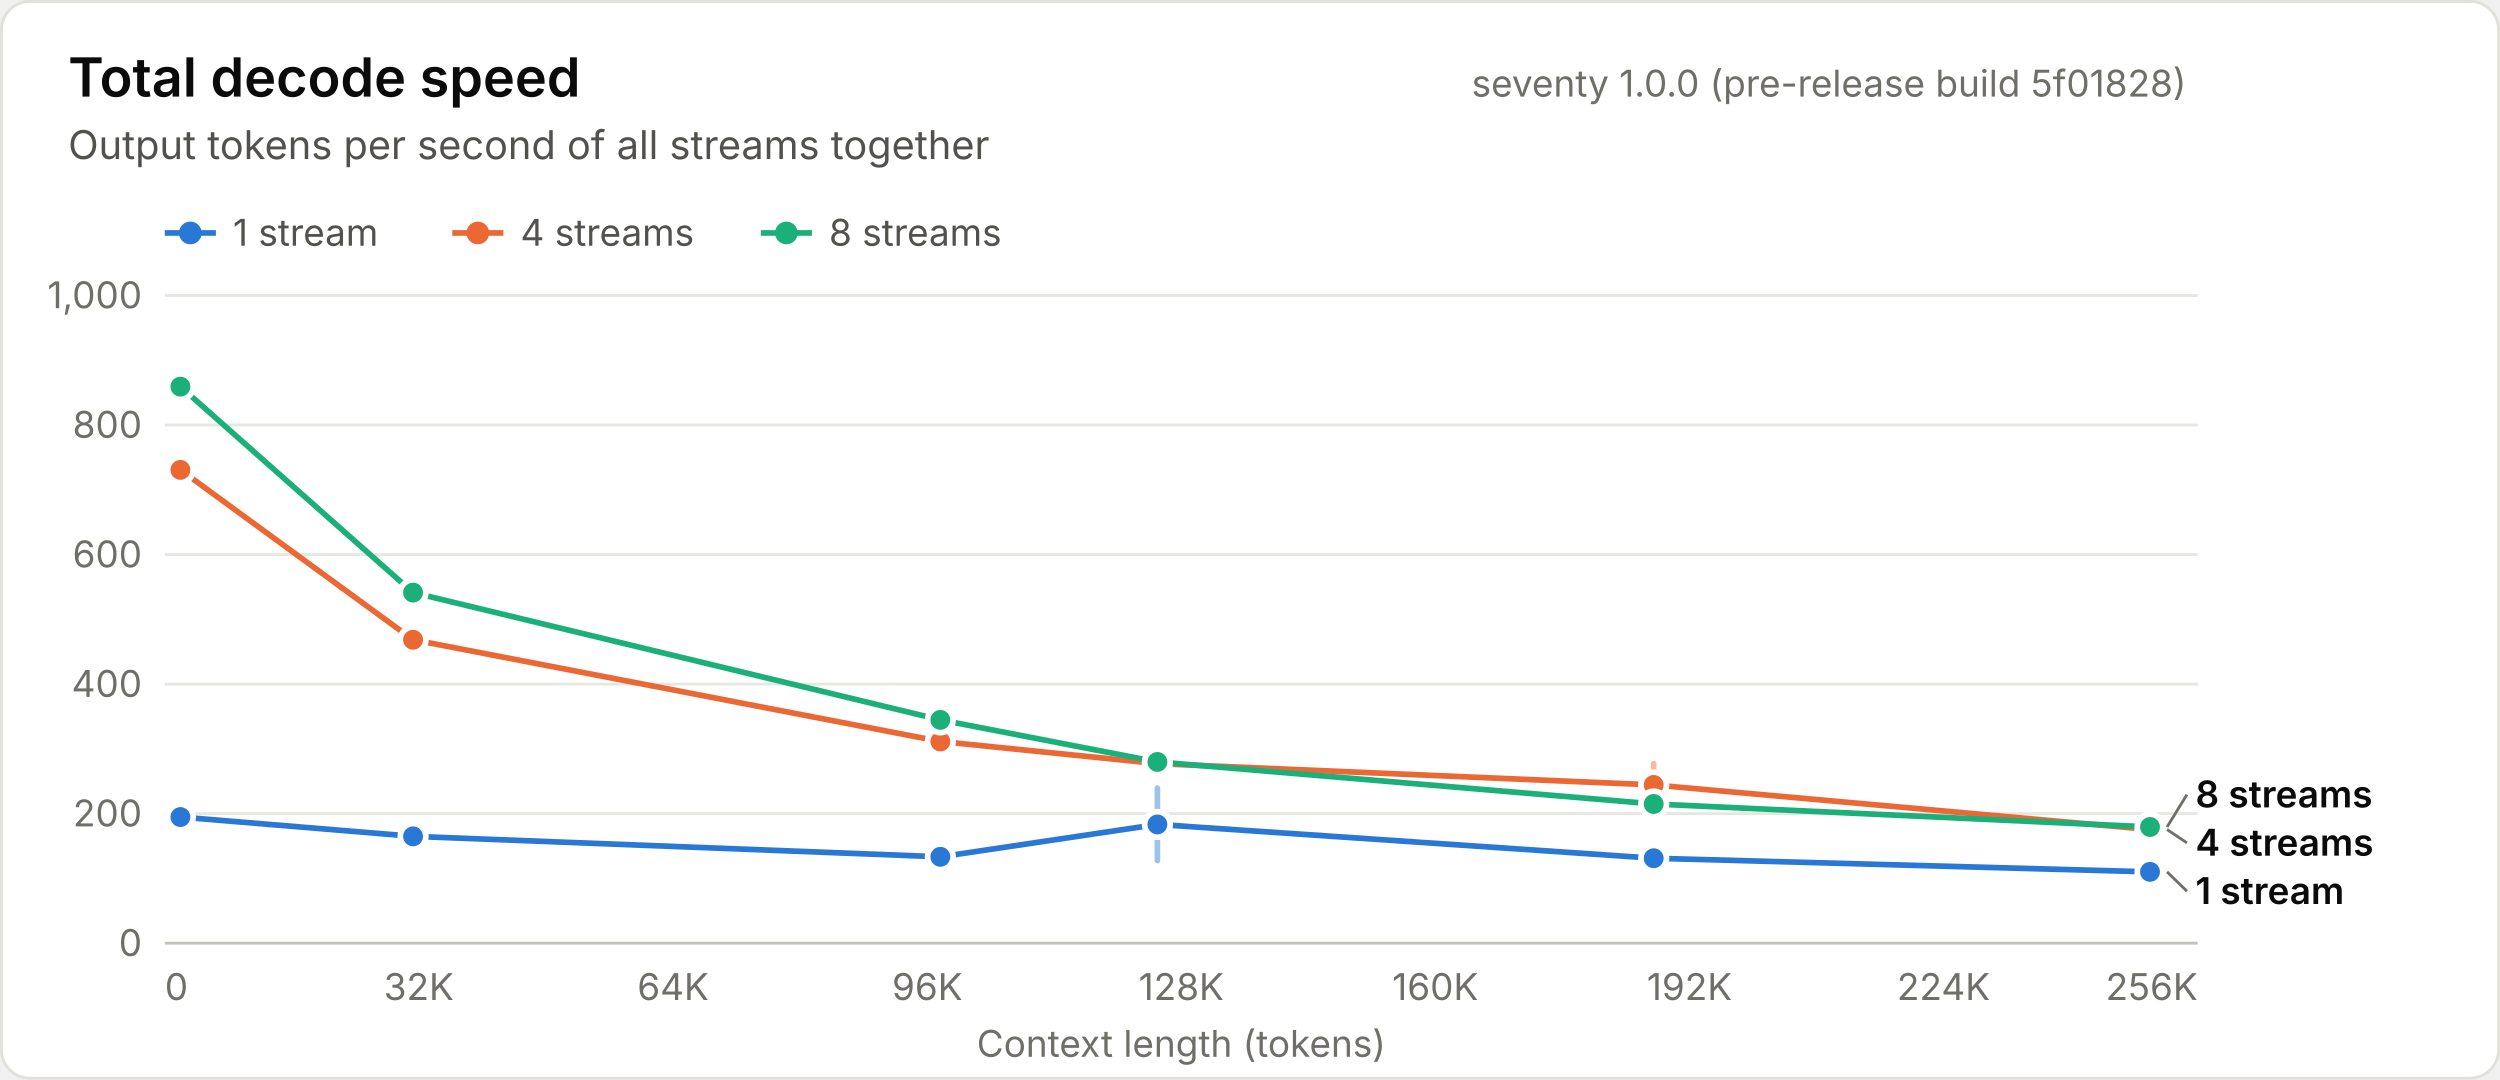
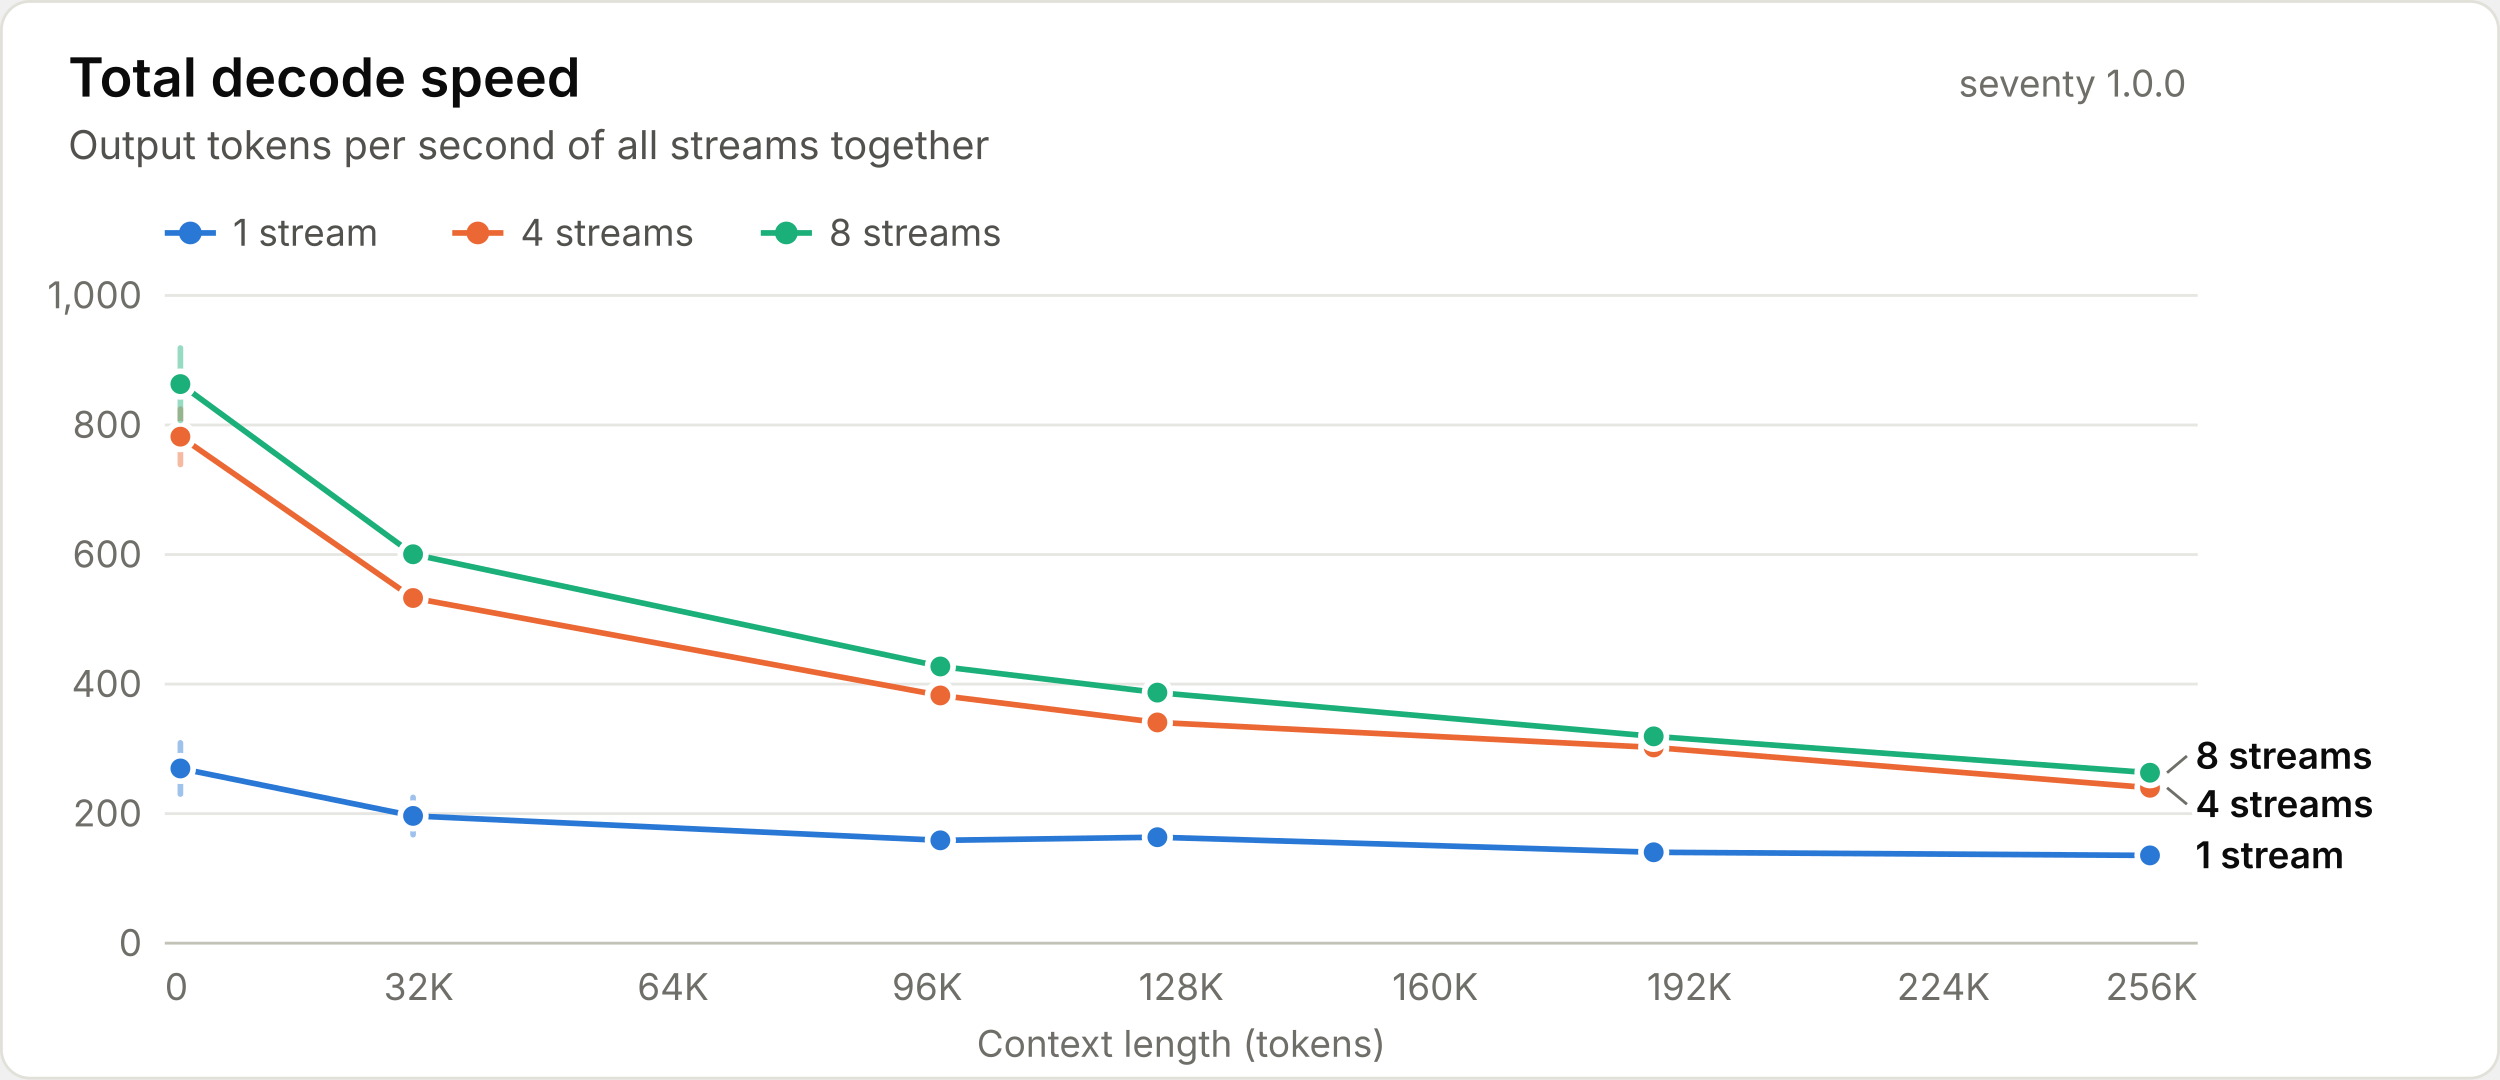
<svg xmlns="http://www.w3.org/2000/svg" viewBox="0 0 880 380" width="880" height="380" font-family="Inter, system-ui, -apple-system, 'Segoe UI', Helvetica, Arial, sans-serif" role="img" aria-label="Total decode speed">
  <rect x="0.5" y="0.5" width="879" height="379" rx="10" fill="#ffffff" stroke="#e1e0d9" />
  <text x="24.0" y="34.0" font-size="19" font-weight="600" fill="#0b0b0b" text-anchor="start">Total decode speed</text>
  <text x="24.0" y="56.0" font-size="14" font-weight="400" fill="#52514e" text-anchor="start">Output tokens per second of all streams together</text>
-   <text x="769.6" y="34.0" font-size="13" font-weight="400" fill="#6f6e69" text-anchor="end">seventy 1.0.0 (pre-release build 5f01828)</text>
+   <text x="769.6" y="34.0" font-size="13" font-weight="400" fill="#6f6e69" text-anchor="end">seventy 1.0.0</text>
  <line x1="58" x2="773.6" y1="332.0" y2="332.0" stroke="#c3c2b7" stroke-width="1" />
  <text x="50.0" y="336.5" font-size="13" font-weight="400" fill="#6f6e69" text-anchor="end">0</text>
  <line x1="58" x2="773.6" y1="286.4" y2="286.4" stroke="#e6e6e3" stroke-width="1" />
  <text x="50.0" y="290.9" font-size="13" font-weight="400" fill="#6f6e69" text-anchor="end">200</text>
  <line x1="58" x2="773.6" y1="240.8" y2="240.8" stroke="#e6e6e3" stroke-width="1" />
  <text x="50.0" y="245.3" font-size="13" font-weight="400" fill="#6f6e69" text-anchor="end">400</text>
  <line x1="58" x2="773.6" y1="195.2" y2="195.2" stroke="#e6e6e3" stroke-width="1" />
  <text x="50.0" y="199.7" font-size="13" font-weight="400" fill="#6f6e69" text-anchor="end">600</text>
  <line x1="58" x2="773.6" y1="149.6" y2="149.6" stroke="#e6e6e3" stroke-width="1" />
  <text x="50.0" y="154.1" font-size="13" font-weight="400" fill="#6f6e69" text-anchor="end">800</text>
  <line x1="58" x2="773.6" y1="104.0" y2="104.0" stroke="#e6e6e3" stroke-width="1" />
  <text x="50.0" y="108.5" font-size="13" font-weight="400" fill="#6f6e69" text-anchor="end">1,000</text>
  <text x="58.0" y="352.0" font-size="13" font-weight="400" fill="#6f6e69" text-anchor="start">0</text>
  <text x="147.4" y="352.0" font-size="13" font-weight="400" fill="#6f6e69" text-anchor="middle">32K</text>
  <text x="236.9" y="352.0" font-size="13" font-weight="400" fill="#6f6e69" text-anchor="middle">64K</text>
  <text x="326.4" y="352.0" font-size="13" font-weight="400" fill="#6f6e69" text-anchor="middle">96K</text>
  <text x="415.8" y="352.0" font-size="13" font-weight="400" fill="#6f6e69" text-anchor="middle">128K</text>
  <text x="505.2" y="352.0" font-size="13" font-weight="400" fill="#6f6e69" text-anchor="middle">160K</text>
  <text x="594.7" y="352.0" font-size="13" font-weight="400" fill="#6f6e69" text-anchor="middle">192K</text>
  <text x="684.1" y="352.0" font-size="13" font-weight="400" fill="#6f6e69" text-anchor="middle">224K</text>
  <text x="773.6" y="352.0" font-size="13" font-weight="400" fill="#6f6e69" text-anchor="end">256K</text>
  <text x="415.8" y="372.0" font-size="13" font-weight="400" fill="#6f6e69" text-anchor="middle">Context length (tokens)</text>
-   <polyline points="63.5,287.6 145.4,294.4 331.0,301.6 407.4,290.2 582.1,302.1 756.8,306.9" fill="none" stroke="#2a78d6" stroke-width="2" stroke-linejoin="round" stroke-linecap="round" />
-   <line x1="63.5" x2="63.5" y1="289.1" y2="286.0" stroke="#2a78d6" stroke-opacity="0.45" stroke-width="2" stroke-linecap="round" />
-   <circle cx="63.5" cy="287.6" r="4.5" fill="#2a78d6" stroke="#ffffff" stroke-width="2" />
-   <circle cx="145.4" cy="294.4" r="4.5" fill="#2a78d6" stroke="#ffffff" stroke-width="2" />
-   <line x1="331.0" x2="331.0" y1="304.3" y2="298.8" stroke="#2a78d6" stroke-opacity="0.45" stroke-width="2" stroke-linecap="round" />
-   <circle cx="331.0" cy="301.6" r="4.5" fill="#2a78d6" stroke="#ffffff" stroke-width="2" />
-   <line x1="407.4" x2="407.4" y1="302.9" y2="277.4" stroke="#2a78d6" stroke-opacity="0.45" stroke-width="2" stroke-linecap="round" />
-   <circle cx="407.4" cy="290.2" r="4.5" fill="#2a78d6" stroke="#ffffff" stroke-width="2" />
-   <line x1="582.1" x2="582.1" y1="305.1" y2="299.1" stroke="#2a78d6" stroke-opacity="0.45" stroke-width="2" stroke-linecap="round" />
-   <circle cx="582.1" cy="302.1" r="4.5" fill="#2a78d6" stroke="#ffffff" stroke-width="2" />
-   <line x1="756.8" x2="756.8" y1="307.6" y2="306.3" stroke="#2a78d6" stroke-opacity="0.45" stroke-width="2" stroke-linecap="round" />
-   <circle cx="756.8" cy="306.9" r="4.5" fill="#2a78d6" stroke="#ffffff" stroke-width="2" />
-   <polyline points="63.5,165.4 145.4,225.2 331.0,261.0 407.4,268.8 582.1,276.3 756.8,292.0" fill="none" stroke="#eb6834" stroke-width="2" stroke-linejoin="round" stroke-linecap="round" />
-   <line x1="63.5" x2="63.5" y1="168.0" y2="162.8" stroke="#eb6834" stroke-opacity="0.45" stroke-width="2" stroke-linecap="round" />
-   <circle cx="63.5" cy="165.4" r="4.5" fill="#eb6834" stroke="#ffffff" stroke-width="2" />
-   <line x1="145.4" x2="145.4" y1="228.1" y2="222.4" stroke="#eb6834" stroke-opacity="0.45" stroke-width="2" stroke-linecap="round" />
-   <circle cx="145.4" cy="225.2" r="4.5" fill="#eb6834" stroke="#ffffff" stroke-width="2" />
-   <circle cx="331.0" cy="261.0" r="4.5" fill="#eb6834" stroke="#ffffff" stroke-width="2" />
-   <line x1="407.4" x2="407.4" y1="271.0" y2="266.5" stroke="#eb6834" stroke-opacity="0.45" stroke-width="2" stroke-linecap="round" />
-   <circle cx="407.4" cy="268.8" r="4.5" fill="#eb6834" stroke="#ffffff" stroke-width="2" />
-   <line x1="582.1" x2="582.1" y1="283.7" y2="268.8" stroke="#eb6834" stroke-opacity="0.45" stroke-width="2" stroke-linecap="round" />
-   <circle cx="582.1" cy="276.3" r="4.5" fill="#eb6834" stroke="#ffffff" stroke-width="2" />
-   <line x1="756.8" x2="756.8" y1="293.2" y2="290.8" stroke="#eb6834" stroke-opacity="0.45" stroke-width="2" stroke-linecap="round" />
-   <circle cx="756.8" cy="292.0" r="4.5" fill="#eb6834" stroke="#ffffff" stroke-width="2" />
-   <polyline points="63.5,136.1 145.4,208.6 331.0,253.4 407.4,268.2 582.1,283.0 756.8,291.1" fill="none" stroke="#1baf7a" stroke-width="2" stroke-linejoin="round" stroke-linecap="round" />
-   <line x1="63.5" x2="63.5" y1="137.2" y2="135.1" stroke="#1baf7a" stroke-opacity="0.45" stroke-width="2" stroke-linecap="round" />
-   <circle cx="63.5" cy="136.1" r="4.5" fill="#1baf7a" stroke="#ffffff" stroke-width="2" />
-   <circle cx="145.4" cy="208.6" r="4.5" fill="#1baf7a" stroke="#ffffff" stroke-width="2" />
-   <line x1="331.0" x2="331.0" y1="254.1" y2="252.7" stroke="#1baf7a" stroke-opacity="0.45" stroke-width="2" stroke-linecap="round" />
-   <circle cx="331.0" cy="253.4" r="4.5" fill="#1baf7a" stroke="#ffffff" stroke-width="2" />
-   <line x1="407.4" x2="407.4" y1="269.6" y2="266.8" stroke="#1baf7a" stroke-opacity="0.45" stroke-width="2" stroke-linecap="round" />
-   <circle cx="407.4" cy="268.2" r="4.5" fill="#1baf7a" stroke="#ffffff" stroke-width="2" />
-   <line x1="582.1" x2="582.1" y1="283.6" y2="282.3" stroke="#1baf7a" stroke-opacity="0.45" stroke-width="2" stroke-linecap="round" />
-   <circle cx="582.1" cy="283.0" r="4.5" fill="#1baf7a" stroke="#ffffff" stroke-width="2" />
-   <line x1="756.8" x2="756.8" y1="292.2" y2="289.9" stroke="#1baf7a" stroke-opacity="0.45" stroke-width="2" stroke-linecap="round" />
-   <circle cx="756.8" cy="291.1" r="4.5" fill="#1baf7a" stroke="#ffffff" stroke-width="2" />
-   <line x1="762.8" y1="291.1" x2="769.8" y2="279.7" stroke="#6f6e69" stroke-width="1" />
-   <text x="772.8" y="284.2" font-size="13" font-weight="600" fill="#0b0b0b" text-anchor="start" paint-order="stroke" stroke="#ffffff" stroke-width="4" stroke-linejoin="round">8 streams</text>
-   <line x1="762.8" y1="292.0" x2="769.8" y2="296.7" stroke="#6f6e69" stroke-width="1" />
-   <text x="772.8" y="301.2" font-size="13" font-weight="600" fill="#0b0b0b" text-anchor="start" paint-order="stroke" stroke="#ffffff" stroke-width="4" stroke-linejoin="round">4 streams</text>
-   <line x1="762.8" y1="306.9" x2="769.8" y2="313.7" stroke="#6f6e69" stroke-width="1" />
-   <text x="772.8" y="318.2" font-size="13" font-weight="600" fill="#0b0b0b" text-anchor="start" paint-order="stroke" stroke="#ffffff" stroke-width="4" stroke-linejoin="round">1 stream</text>
+   <polyline points="63.5,270.5 145.4,287.2 331.0,295.8 407.4,294.7 582.1,300.0 756.8,301.1" fill="none" stroke="#2a78d6" stroke-width="2" stroke-linejoin="round" stroke-linecap="round" />
+   <line x1="63.5" x2="63.5" y1="279.5" y2="261.5" stroke="#2a78d6" stroke-opacity="0.45" stroke-width="2" stroke-linecap="round" />
+   <circle cx="63.5" cy="270.5" r="4.5" fill="#2a78d6" stroke="#ffffff" stroke-width="2" />
+   <line x1="145.4" x2="145.4" y1="293.8" y2="280.7" stroke="#2a78d6" stroke-opacity="0.45" stroke-width="2" stroke-linecap="round" />
+   <circle cx="145.4" cy="287.2" r="4.5" fill="#2a78d6" stroke="#ffffff" stroke-width="2" />
+   <line x1="331.0" x2="331.0" y1="298.7" y2="292.9" stroke="#2a78d6" stroke-opacity="0.45" stroke-width="2" stroke-linecap="round" />
+   <circle cx="331.0" cy="295.8" r="4.5" fill="#2a78d6" stroke="#ffffff" stroke-width="2" />
+   <line x1="407.4" x2="407.4" y1="296.2" y2="293.2" stroke="#2a78d6" stroke-opacity="0.45" stroke-width="2" stroke-linecap="round" />
+   <circle cx="407.4" cy="294.7" r="4.5" fill="#2a78d6" stroke="#ffffff" stroke-width="2" />
+   <line x1="582.1" x2="582.1" y1="301.3" y2="298.6" stroke="#2a78d6" stroke-opacity="0.45" stroke-width="2" stroke-linecap="round" />
+   <circle cx="582.1" cy="300.0" r="4.5" fill="#2a78d6" stroke="#ffffff" stroke-width="2" />
+   <line x1="756.8" x2="756.8" y1="301.9" y2="300.4" stroke="#2a78d6" stroke-opacity="0.45" stroke-width="2" stroke-linecap="round" />
+   <circle cx="756.8" cy="301.1" r="4.5" fill="#2a78d6" stroke="#ffffff" stroke-width="2" />
+   <polyline points="63.5,153.7 145.4,210.5 331.0,244.8 407.4,254.3 582.1,263.1 756.8,277.3" fill="none" stroke="#eb6834" stroke-width="2" stroke-linejoin="round" stroke-linecap="round" />
+   <line x1="63.5" x2="63.5" y1="163.5" y2="144.0" stroke="#eb6834" stroke-opacity="0.45" stroke-width="2" stroke-linecap="round" />
+   <circle cx="63.5" cy="153.7" r="4.5" fill="#eb6834" stroke="#ffffff" stroke-width="2" />
+   <circle cx="145.4" cy="210.5" r="4.5" fill="#eb6834" stroke="#ffffff" stroke-width="2" />
+   <line x1="331.0" x2="331.0" y1="247.5" y2="242.1" stroke="#eb6834" stroke-opacity="0.45" stroke-width="2" stroke-linecap="round" />
+   <circle cx="331.0" cy="244.8" r="4.5" fill="#eb6834" stroke="#ffffff" stroke-width="2" />
+   <line x1="407.4" x2="407.4" y1="256.5" y2="252.2" stroke="#eb6834" stroke-opacity="0.45" stroke-width="2" stroke-linecap="round" />
+   <circle cx="407.4" cy="254.3" r="4.5" fill="#eb6834" stroke="#ffffff" stroke-width="2" />
+   <circle cx="582.1" cy="263.1" r="4.5" fill="#eb6834" stroke="#ffffff" stroke-width="2" />
+   <line x1="756.8" x2="756.8" y1="279.1" y2="275.5" stroke="#eb6834" stroke-opacity="0.45" stroke-width="2" stroke-linecap="round" />
+   <circle cx="756.8" cy="277.3" r="4.5" fill="#eb6834" stroke="#ffffff" stroke-width="2" />
+   <polyline points="63.5,135.2 145.4,195.1 331.0,234.6 407.4,243.8 582.1,259.2 756.8,272.0" fill="none" stroke="#1baf7a" stroke-width="2" stroke-linejoin="round" stroke-linecap="round" />
+   <line x1="63.5" x2="63.5" y1="148.0" y2="122.5" stroke="#1baf7a" stroke-opacity="0.45" stroke-width="2" stroke-linecap="round" />
+   <circle cx="63.5" cy="135.2" r="4.5" fill="#1baf7a" stroke="#ffffff" stroke-width="2" />
+   <circle cx="145.4" cy="195.1" r="4.5" fill="#1baf7a" stroke="#ffffff" stroke-width="2" />
+   <line x1="331.0" x2="331.0" y1="235.3" y2="233.9" stroke="#1baf7a" stroke-opacity="0.45" stroke-width="2" stroke-linecap="round" />
+   <circle cx="331.0" cy="234.6" r="4.5" fill="#1baf7a" stroke="#ffffff" stroke-width="2" />
+   <line x1="407.4" x2="407.4" y1="246.4" y2="241.1" stroke="#1baf7a" stroke-opacity="0.45" stroke-width="2" stroke-linecap="round" />
+   <circle cx="407.4" cy="243.8" r="4.5" fill="#1baf7a" stroke="#ffffff" stroke-width="2" />
+   <line x1="582.1" x2="582.1" y1="260.2" y2="258.2" stroke="#1baf7a" stroke-opacity="0.45" stroke-width="2" stroke-linecap="round" />
+   <circle cx="582.1" cy="259.2" r="4.5" fill="#1baf7a" stroke="#ffffff" stroke-width="2" />
+   <circle cx="756.8" cy="272.0" r="4.5" fill="#1baf7a" stroke="#ffffff" stroke-width="2" />
+   <line x1="762.8" y1="272.0" x2="769.8" y2="266.1" stroke="#6f6e69" stroke-width="1" />
+   <text x="772.8" y="270.6" font-size="13" font-weight="600" fill="#0b0b0b" text-anchor="start" paint-order="stroke" stroke="#ffffff" stroke-width="4" stroke-linejoin="round">8 streams</text>
+   <line x1="762.8" y1="277.3" x2="769.8" y2="283.1" stroke="#6f6e69" stroke-width="1" />
+   <text x="772.8" y="287.6" font-size="13" font-weight="600" fill="#0b0b0b" text-anchor="start" paint-order="stroke" stroke="#ffffff" stroke-width="4" stroke-linejoin="round">4 streams</text>
+   <text x="772.8" y="305.6" font-size="13" font-weight="600" fill="#0b0b0b" text-anchor="start" paint-order="stroke" stroke="#ffffff" stroke-width="4" stroke-linejoin="round">1 stream</text>
  <line x1="58" x2="76" y1="82" y2="82" stroke="#2a78d6" stroke-width="2" />
  <circle cx="67" cy="82" r="4" fill="#2a78d6" />
  <text x="82.0" y="86.5" font-size="13" font-weight="400" fill="#52514e" text-anchor="start">1 stream</text>
  <line x1="159.2" x2="177.2" y1="82" y2="82" stroke="#eb6834" stroke-width="2" />
  <circle cx="168.2" cy="82" r="4" fill="#eb6834" />
  <text x="183.2" y="86.5" font-size="13" font-weight="400" fill="#52514e" text-anchor="start">4 streams</text>
  <line x1="267.8" x2="285.8" y1="82" y2="82" stroke="#1baf7a" stroke-width="2" />
  <circle cx="276.8" cy="82" r="4" fill="#1baf7a" />
  <text x="291.8" y="86.5" font-size="13" font-weight="400" fill="#52514e" text-anchor="start">8 streams</text>
</svg>
